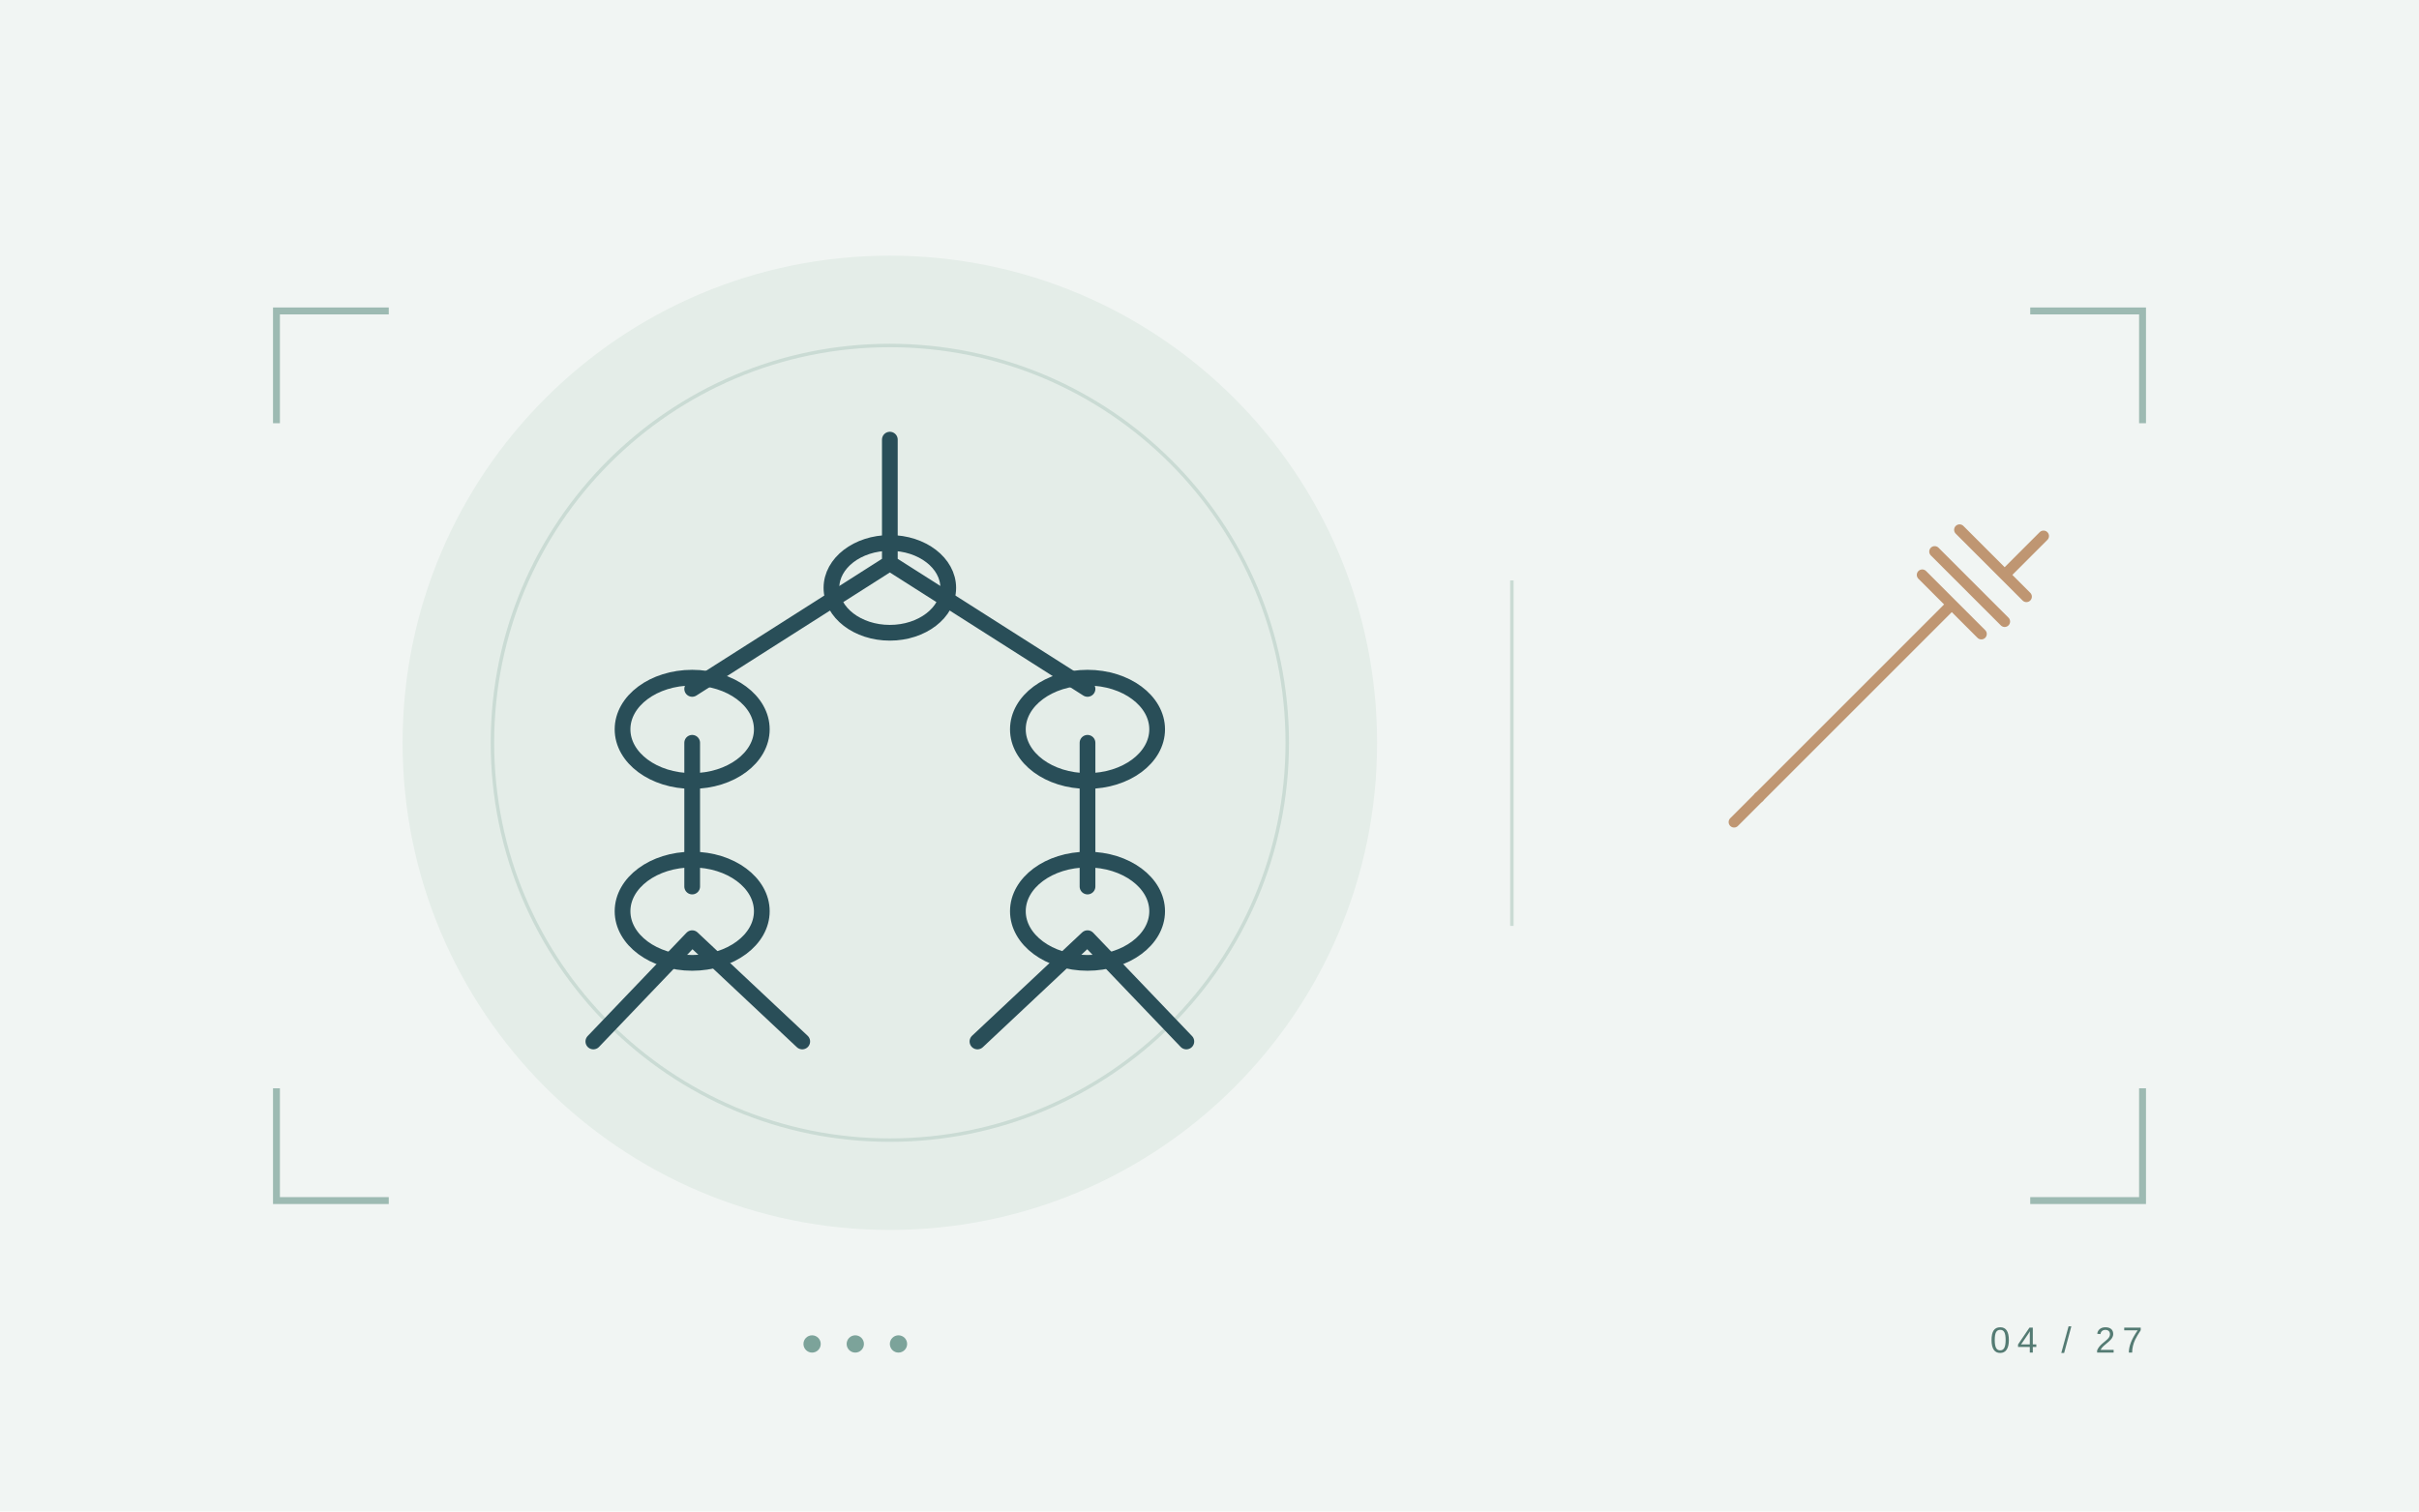
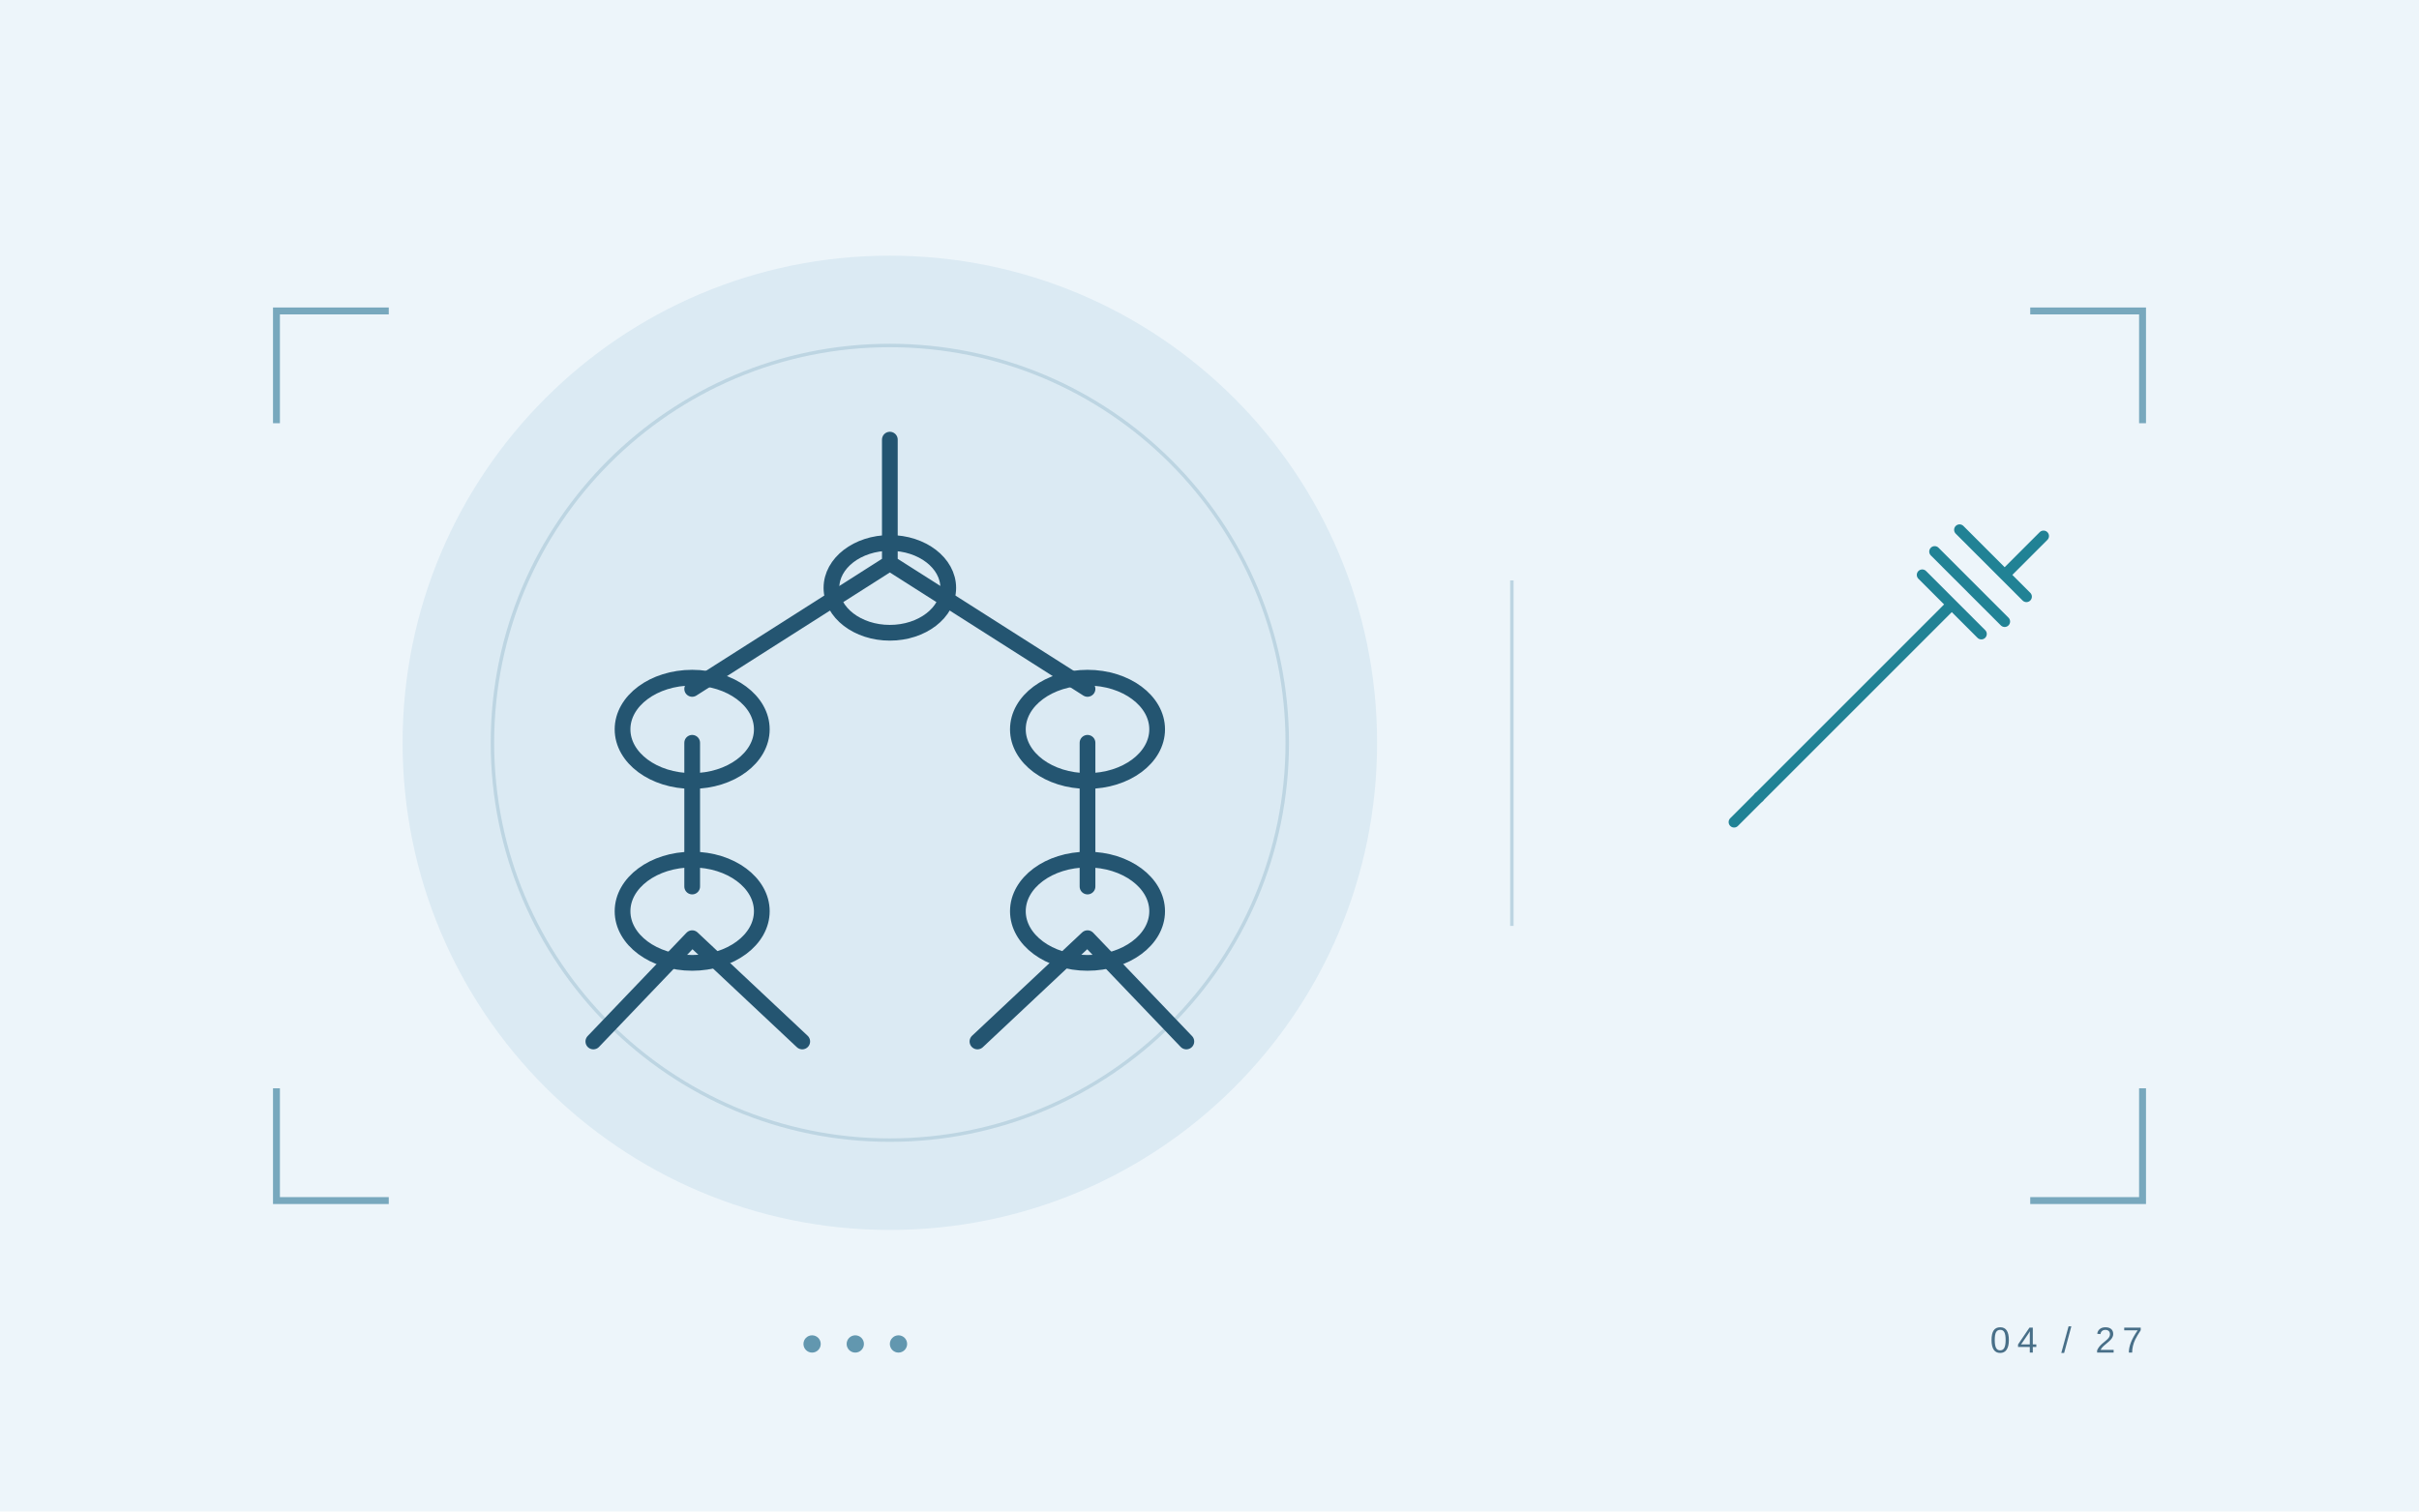
<svg xmlns="http://www.w3.org/2000/svg" width="1400" height="875" viewBox="0 0 1400 875">
-   <rect width="1400" height="875" fill="#f1f5f3" />
-   <circle cx="515" cy="430" r="282" fill="#e4edE8" />
-   <circle cx="515" cy="430" r="230" fill="none" stroke="#cadbd4" stroke-width="2" />
-   <path d="M160 245V180H225M1175 180H1240V245M160 630V695H225M1175 695H1240V630" fill="none" stroke="#9dbab2" stroke-width="4" />
-   <g transform="translate(515 430) scale(1.3)" fill="none" stroke="#294e58" stroke-width="7" stroke-linecap="round" stroke-linejoin="round">
+   <rect width="1400" height="875" fill="#edf5fa" />
+   <circle cx="515" cy="430" r="282" fill="#dbeaf3" />
+   <circle cx="515" cy="430" r="230" fill="none" stroke="#bdd5e2" stroke-width="2" />
+   <path d="M160 245V180H225M1175 180H1240V245M160 630V695H225M1175 695H1240V630" fill="none" stroke="#78a8bd" stroke-width="4" />
+   <g transform="translate(515 430) scale(1.3)" fill="none" stroke="#245571" stroke-width="7" stroke-linecap="round" stroke-linejoin="round">
    <path d="M0-135V-82M0-80L-88-24M0-80L88-24M-88 0V64M88 0V64M-88 87L-132 133M-88 87L-39 133M88 87L39 133M88 87L132 133" />
    <ellipse cy="-69" rx="26" ry="20" />
    <ellipse cx="-88" cy="-6" rx="31" ry="23" />
    <ellipse cx="88" cy="-6" rx="31" ry="23" />
    <ellipse cx="-88" cy="75" rx="31" ry="23" />
    <ellipse cx="88" cy="75" rx="31" ry="23" />
  </g>
-   <path d="M875 336V536" stroke="#cadbd4" stroke-width="2" />
-   <g transform="translate(1045 430) scale(.9)" fill="none" stroke="#294e58" stroke-width="7" stroke-linecap="round" stroke-linejoin="round">
-     <g stroke="#bf9672">
+   <path d="M875 336V536" stroke="#bdd5e2" stroke-width="2" />
+   <g transform="translate(1045 430) scale(.9)" fill="none" stroke="#245571" stroke-width="7" stroke-linecap="round" stroke-linejoin="round">
+     <g stroke="#218295">
      <path d="M-30 35L94-89M75-108L113-70M83-123L128-78M99-137L142-94M130-110L153-133" />
      <path d="M-30 35L-46 51" />
    </g>
  </g>
-   <g fill="#7ca39a">
+   <g fill="#6297af">
    <circle cx="470" cy="778" r="5" />
    <circle cx="495" cy="778" r="5" />
    <circle cx="520" cy="778" r="5" />
  </g>
-   <text x="1240" y="783" text-anchor="end" fill="#547b73" font-family="Arial,sans-serif" font-size="21" letter-spacing="4">04 / 27</text>
+   <text x="1240" y="783" text-anchor="end" fill="#486f88" font-family="Arial,sans-serif" font-size="21" letter-spacing="4">04 / 27</text>
</svg>
